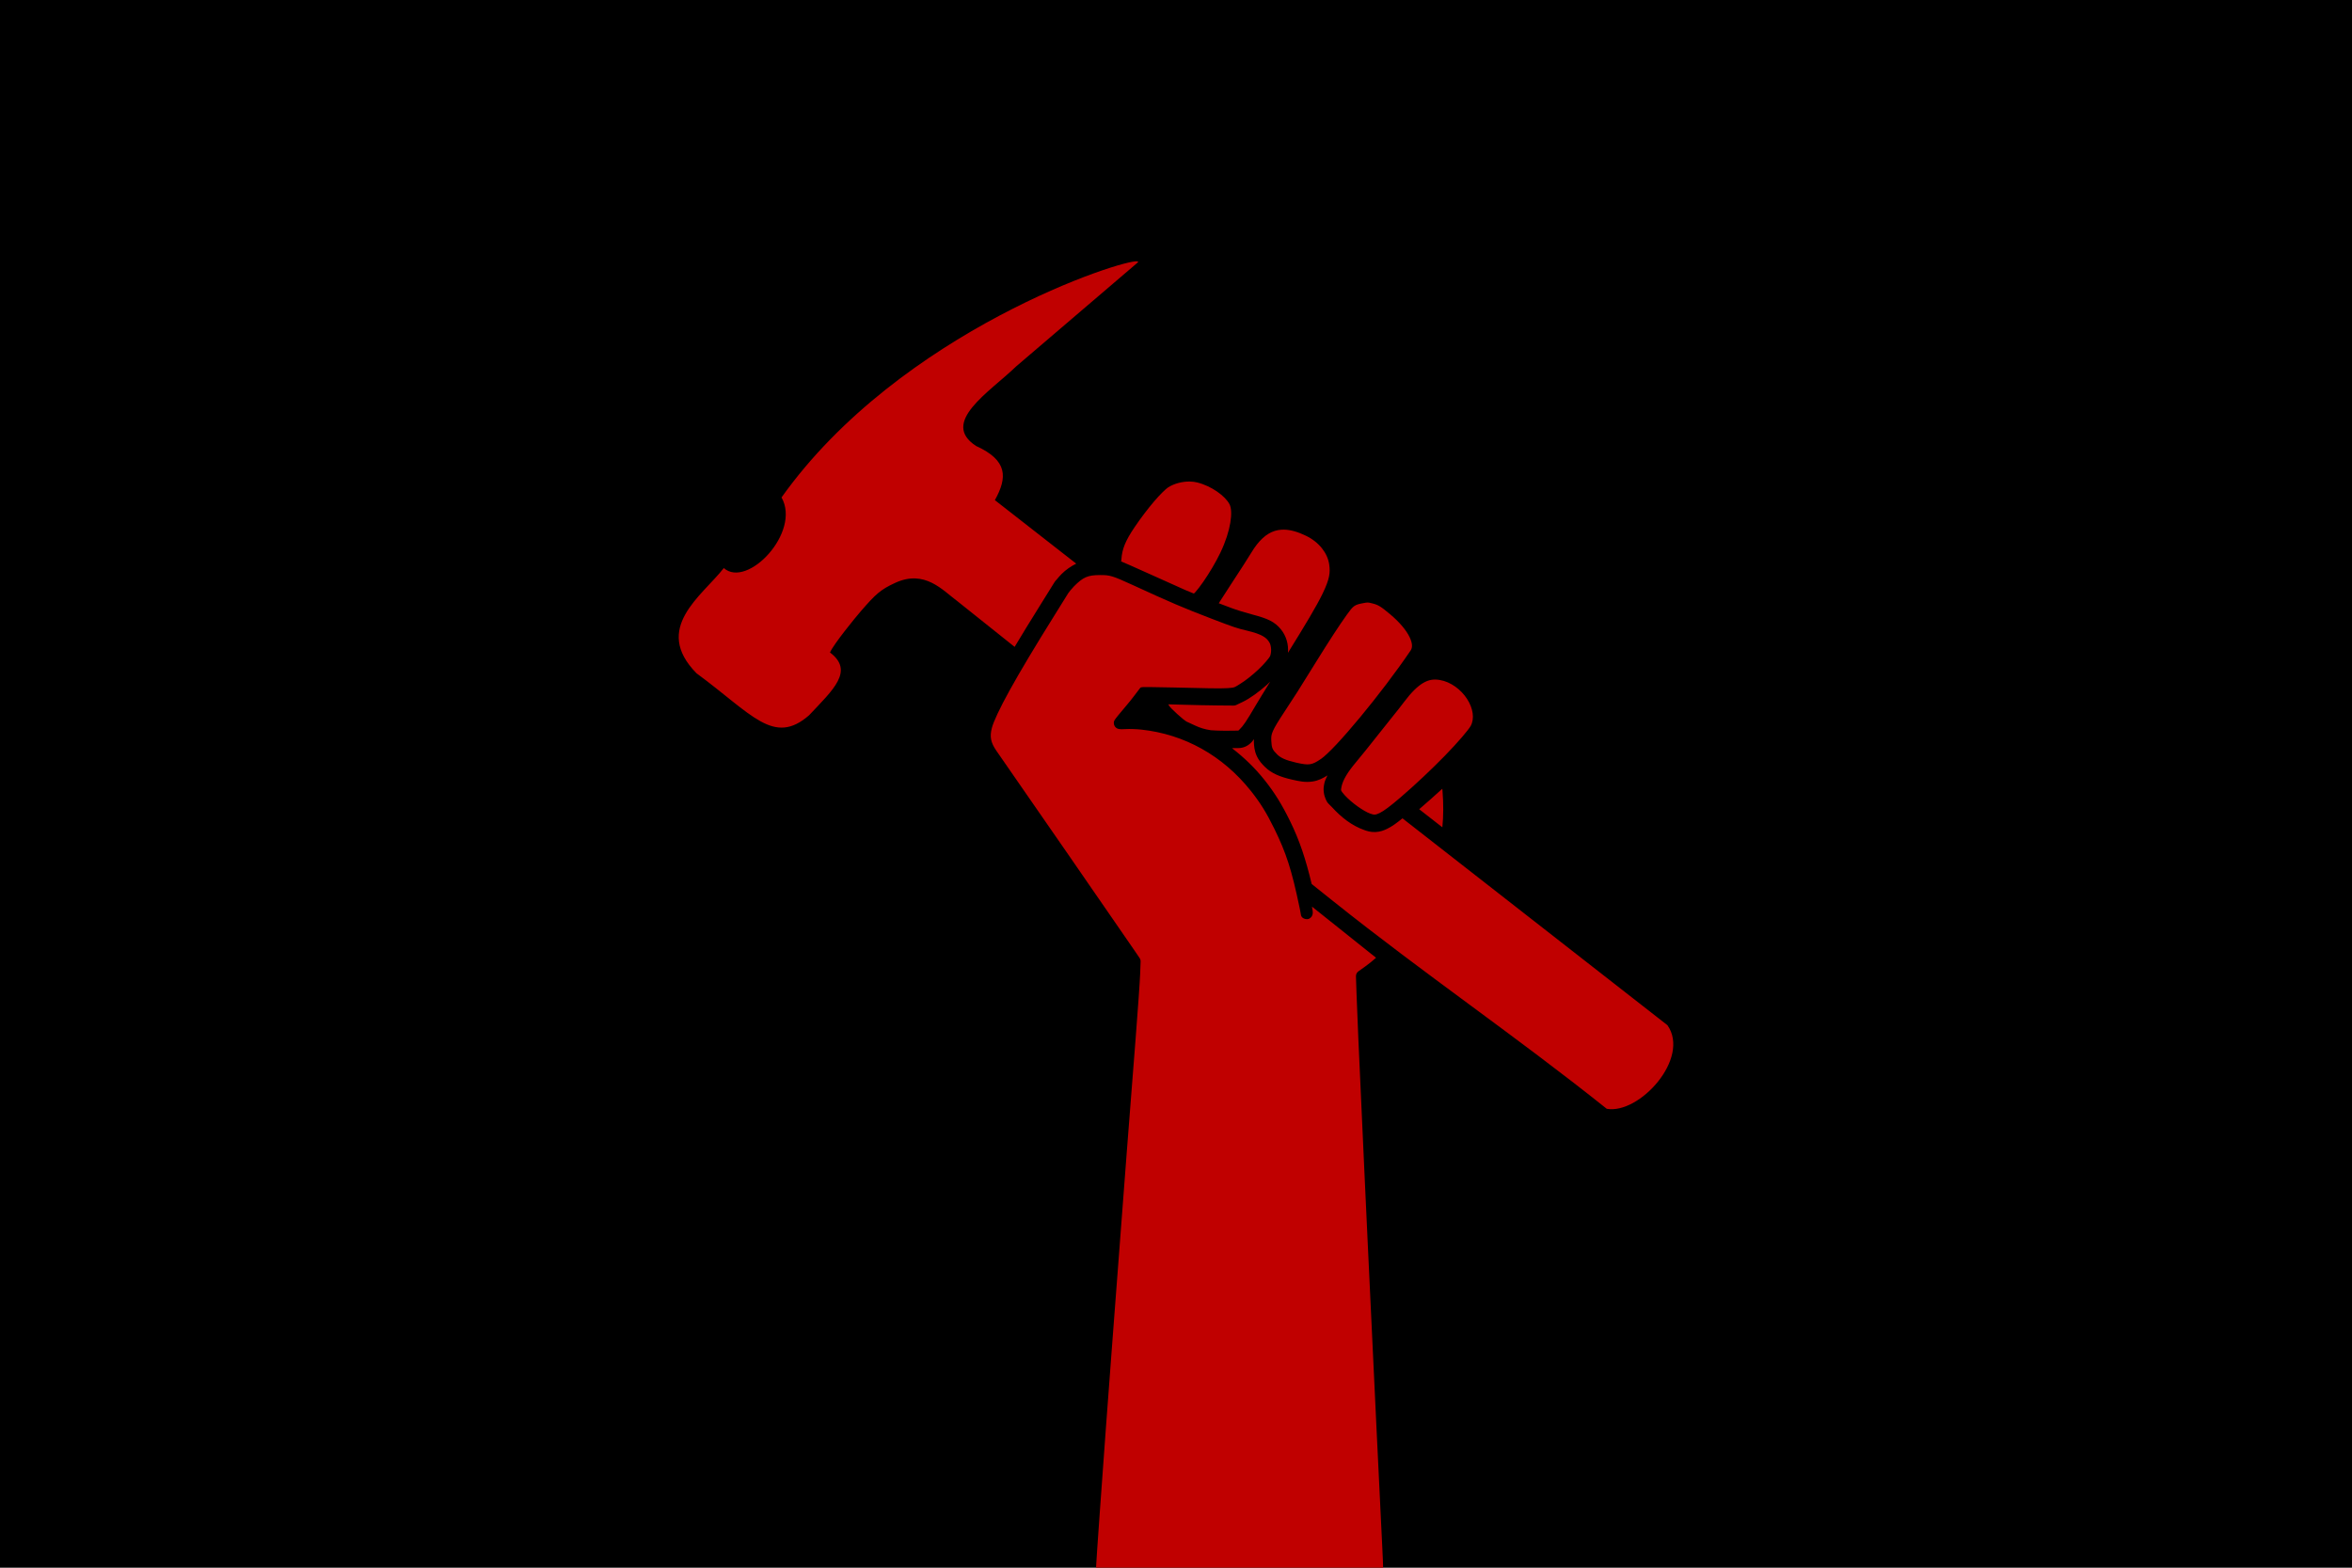
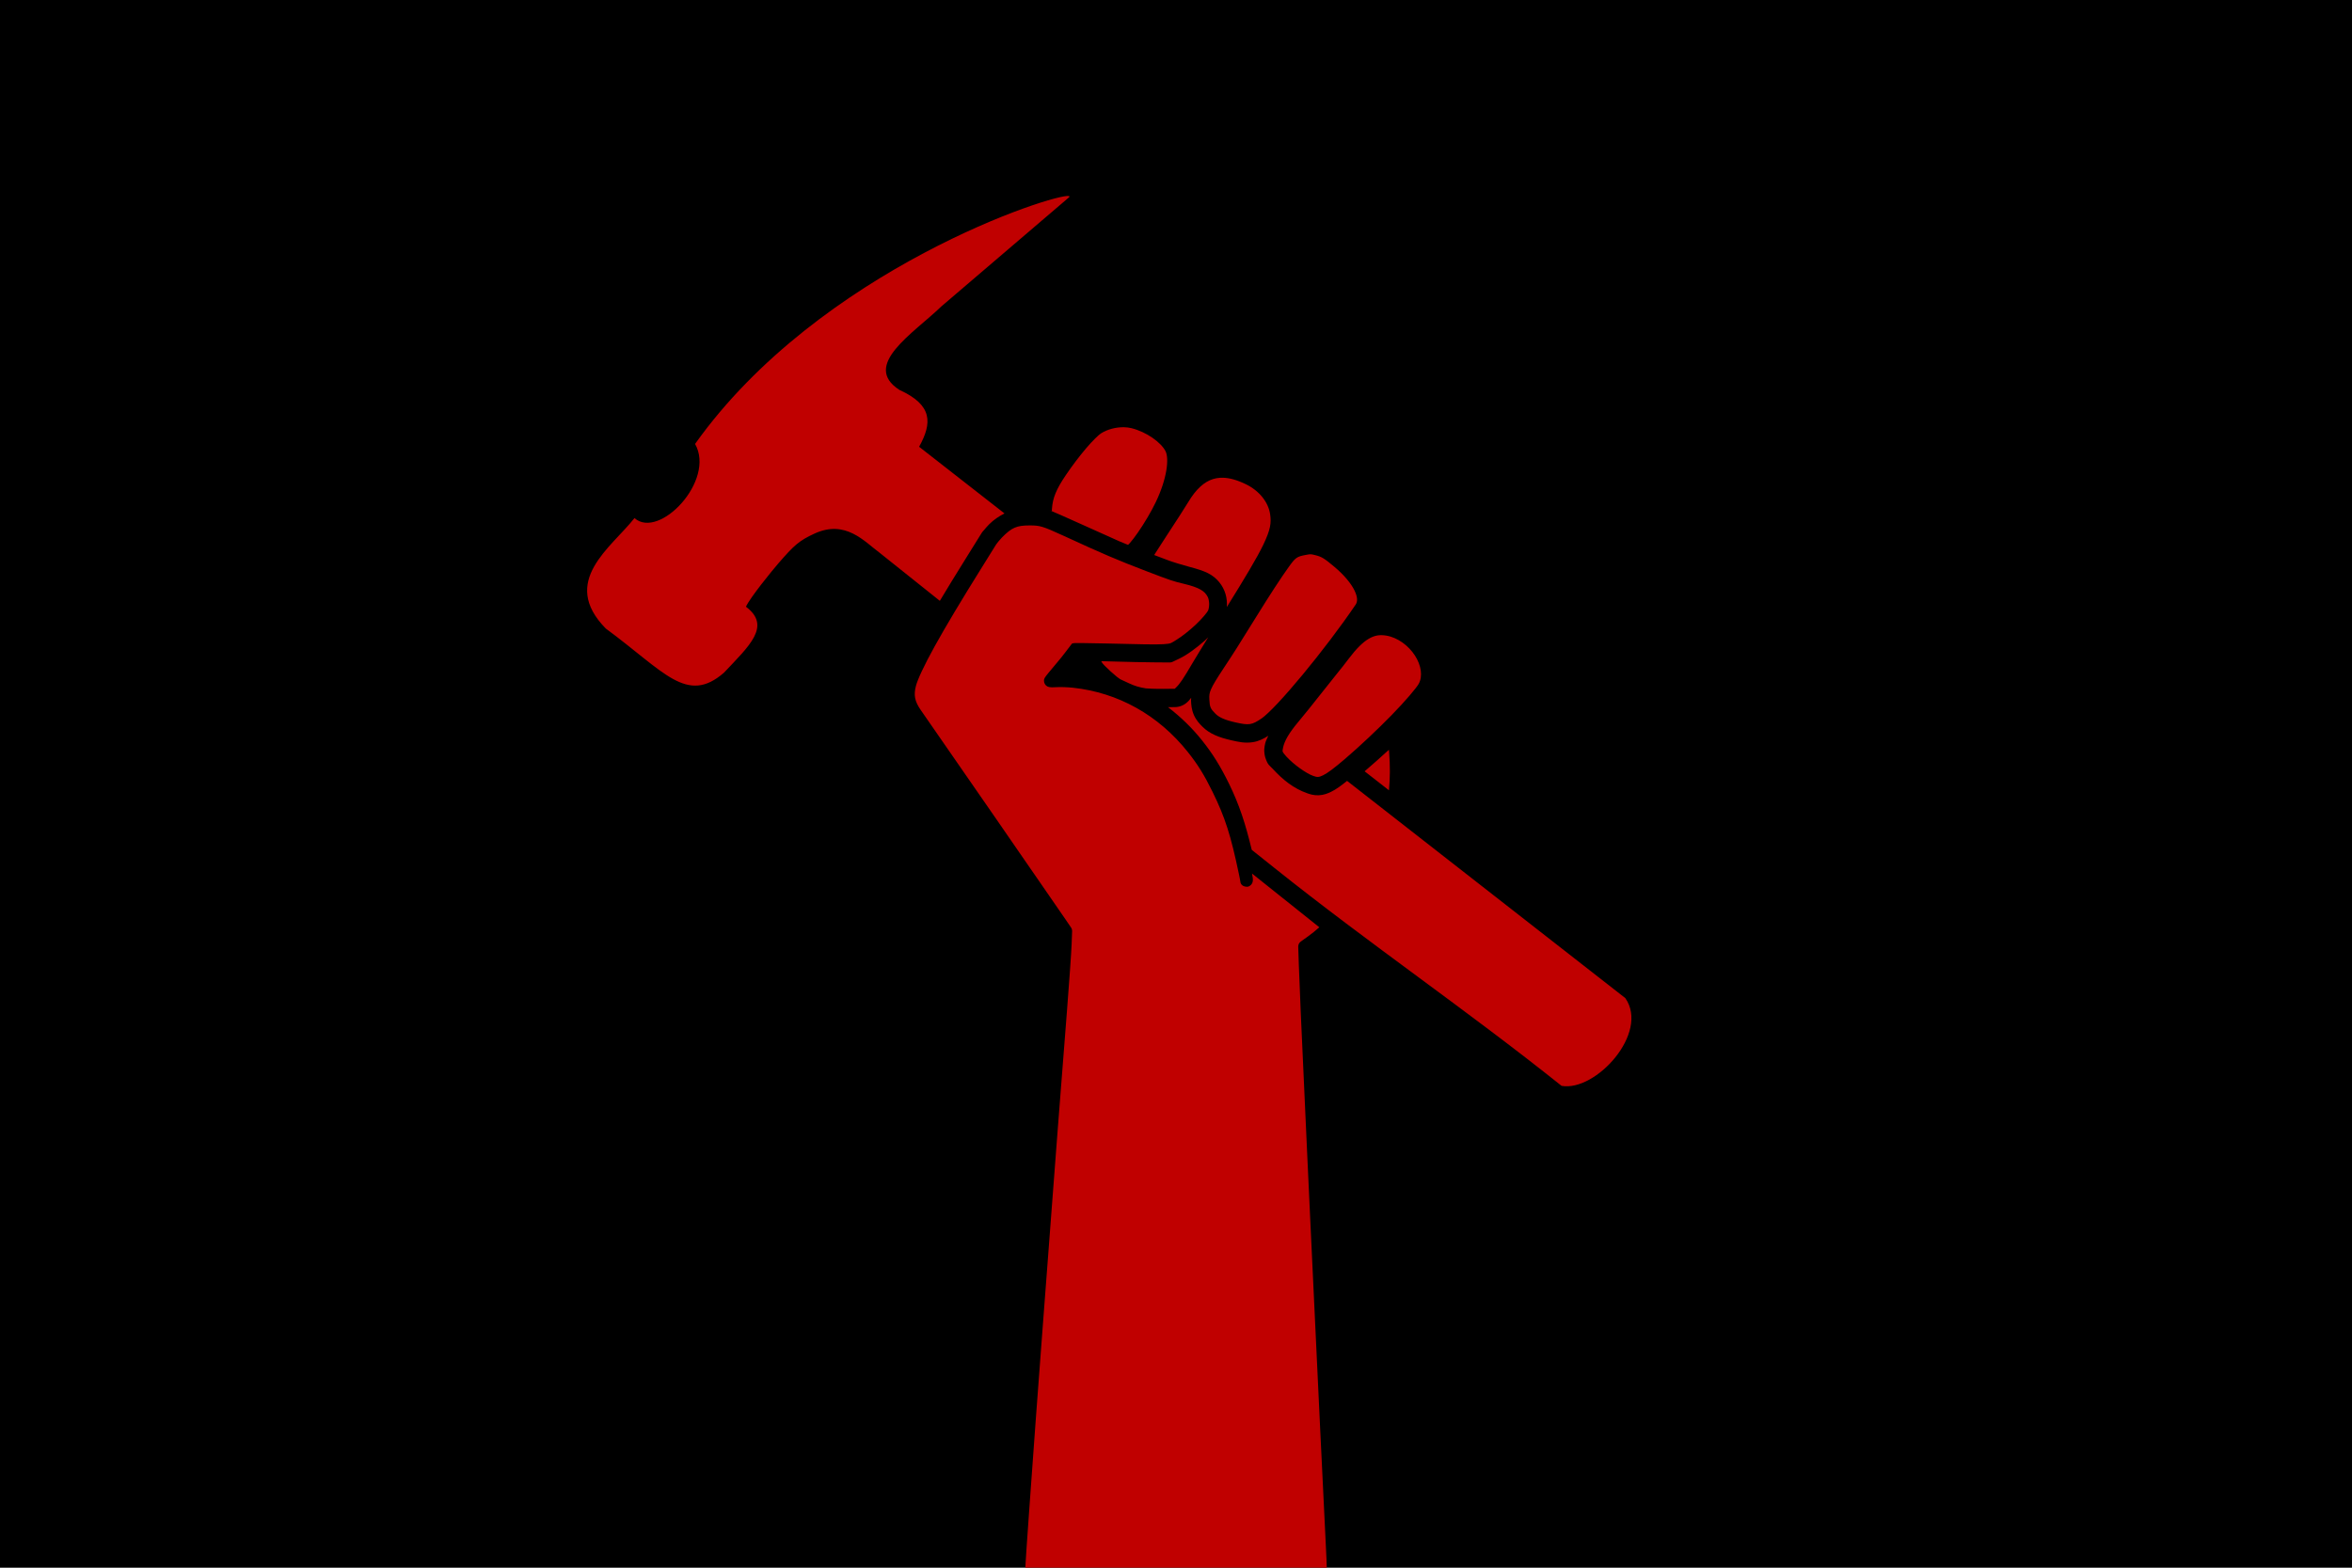
<svg xmlns="http://www.w3.org/2000/svg" xml:space="preserve" id="svg1" width="4608" height="3072" version="1.1" viewBox="0 0 1219.2 812.8">
  <defs id="defs1">
    <style id="style1">.cls-1{fill:#0283c0}.cls-2{fill:#fff}.cls-3{fill:#ef483f}</style>
  </defs>
  <path id="rect1" d="M 0 0 L 0 812.8 L 1219.2 812.8 L 1219.2 0 L 0 0 z" style="fill:#000;fill-rule:evenodd;stroke:none;stroke-width:8.467;stroke-linecap:round;stroke-linejoin:round;fill-opacity:1" />
-   <path id="path14" d="m 589.691,135.518 c -6.414,-1.639 -123.006,35.845 -184.573,122.391 10.222,18.049 -17.745,47.417 -29.918,36.618 -11.4,14.563 -37.088,31.184 -14.158,54.544 28.864,21.221 39.984,37.787 58.353,21.778 12.444,-13.221 23.542,-22.973 10.84,-32.557 1.945,-4.409 13.065,-18.022 15.989,-21.393 7.742,-8.924 10.19,-11.201 17.859,-14.725 15.318,-7.039 24.556,3.872 32.265,9.579 9.868,7.879 19.735,15.757 29.603,23.636 3.764,-6.284 7.991,-13.193 12.811,-20.913 3.411,-5.462 6.752,-10.84 7.212,-11.599 1.213,-2.004 1.21,-1.715 1.895,-2.55 0.686,-0.835 1.451,-1.738 2.392,-2.687 2.247,-2.265 4.858,-4.013 7.614,-5.412 -14.049,-10.979 -28.114,-21.937 -42.159,-32.92 6.519,-11.748 6.729,-20.605 -9.717,-28.067 -18.851,-12.194 6.816,-27.827 20.743,-41.271 l 62.712,-53.606 c 0.601,-0.454 0.663,-0.737 0.235,-0.847 z m 27.143,114.144 c -3.909,-0.072 -8.182,1.022 -11.357,3.06 -1.116,0.716 -4.134,3.602 -7.316,7.347 -3.182,3.745 -6.755,8.432 -9.962,13.163 -4.834,7.129 -6.546,11.446 -6.888,16.662 l -0.073,1.117 -1.176,-0.29 c 1.017,0.251 1.154,0.397 2.036,0.765 0.882,0.368 2.046,0.87 3.423,1.471 2.753,1.203 6.357,2.812 10.16,4.542 7.57,3.444 16.144,7.293 18.928,8.5 1.395,0.605 2.745,1.159 3.764,1.553 0.214,0.083 0.331,0.121 0.512,0.188 0.25,-0.236 0.474,-0.431 0.838,-0.841 1.087,-1.224 2.527,-3.105 4.051,-5.304 3.047,-4.399 6.476,-10.126 8.794,-14.963 5.598,-11.68 6.641,-21.533 4.79,-25.161 -2.18,-4.274 -9.315,-9.473 -16.792,-11.338 -1.168,-0.291 -2.429,-0.446 -3.732,-0.47 z m 48.809,24.939 c -0.468,-0.01 -0.928,5.1e-4 -1.378,0.03 -1.202,0.077 -2.342,0.288 -3.433,0.627 -4.367,1.357 -8.388,4.91 -12.284,11.433 -1.452,2.431 -6.16,9.742 -10.662,16.583 -2.235,3.396 -4.242,6.513 -5.664,8.778 -0.192,0.306 -0.272,0.447 -0.442,0.721 1.62,0.593 4.417,1.647 6.661,2.511 2.1,0.809 7.133,2.378 10.735,3.324 3.972,1.043 6.788,1.936 9.116,3.099 2.328,1.163 4.122,2.669 5.605,4.478 2.905,3.543 4.097,7.936 3.736,12.26 8.804,-14.153 14.968,-24.42 18.006,-30.761 3.641,-7.598 3.981,-10.783 3.384,-14.997 -0.835,-5.898 -5.253,-11.619 -12.007,-14.889 -4.367,-2.114 -8.092,-3.13 -11.371,-3.197 z m -95.395,23.551 c -6.365,0.013 -8.764,1.044 -13.553,5.872 -1.135,1.144 -2.728,3.151 -2.967,3.547 -0.645,1.066 -3.86,6.235 -7.277,11.706 -9.954,15.941 -17.596,28.722 -22.973,38.431 -5.378,9.708 -8.493,16.512 -9.326,19.694 -1.181,4.51 -0.612,7.568 2.312,11.807 2.134,3.093 18.226,26.33 20.596,29.741 4.167,5.996 15.472,22.318 17.534,25.318 1.192,1.734 3.644,5.294 5.445,7.901 1.804,2.611 4.467,6.474 5.923,8.589 1.448,2.103 5.384,7.801 8.739,12.646 7.785,11.242 10.172,14.699 13.408,19.446 l 2.615,3.84 c 0.367,0.538 0.553,1.18 0.529,1.831 l -0.244,6.554 c -0.144,3.879 -1.179,18.557 -2.317,33.112 -1.137,14.538 -2.478,31.722 -2.979,38.181 -0.501,6.462 -1.215,15.612 -1.584,20.335 -0.368,4.71 -1.389,18.134 -2.267,29.813 -0.878,11.683 -1.99,26.322 -2.472,32.542 -0.481,6.21 -1.185,15.465 -1.567,20.555 -0.382,5.097 -1.105,14.653 -1.606,21.241 -0.859,11.301 -1.326,17.558 -2.925,39.08 -0.369,4.963 -1.081,14.825 -1.584,21.904 -0.503,7.087 -1.218,16.948 -1.589,21.927 -0.481,6.458 -0.99,13.733 -1.376,19.601 -0.193,2.934 -0.358,5.519 -0.473,7.468 -0.064,1.08 -0.068,1.326 -0.098,1.966 h 74.368 74.427 c -0.016,-1.4 -0.189,-5.95 -0.424,-10.332 -0.453,-8.436 -1.656,-33.188 -2.943,-60.583 -0.379,-8.075 -1.092,-23.124 -1.586,-33.437 -1.685,-35.223 -2.254,-47.229 -3.156,-66.655 -0.496,-10.686 -1.206,-25.937 -1.578,-33.889 -0.651,-13.92 -1.734,-37.666 -3.148,-69.142 -0.178,-3.968 -0.294,-7.296 -0.463,-11.481 -0.181,-4.476 -0.413,-9.758 -0.496,-12.28 l -0.29,-8.809 c -0.035,-1.019 0.442,-1.988 1.272,-2.582 l 3.609,-2.579 c 1.854,-1.326 3.703,-2.825 5.535,-4.456 -11.075,-8.843 -22.151,-17.686 -33.226,-26.53 0.201,1.555 0.766,2.911 0.162,4.537 -0.07,0.173 -0.154,0.374 -0.36,0.675 -0.135,0.196 -0.395,0.475 -0.774,0.75 -0.202,0.146 -0.379,0.297 -0.716,0.423 -0.972,0.362 -2.505,-0.04 -3.114,-0.574 -0.609,-0.534 -0.739,-0.93 -0.85,-1.204 -0.287,-1.467 -0.459,-2.842 -0.818,-4.315 -4.022,-19.26 -6.838,-28.034 -13.012,-40.625 -4.09,-8.341 -7.314,-13.527 -12.234,-19.708 -14.516,-18.234 -34.393,-29.324 -56.753,-31.726 -2.536,-0.273 -6.346,-0.38 -7.693,-0.279 -0.979,0.073 -1.862,0.103 -2.601,0.089 -1.107,-0.021 -1.534,-0.142 -1.926,-0.292 -0.215,-0.082 -0.502,-0.185 -0.931,-0.549 -0.429,-0.364 -1.092,-1.243 -1.092,-2.354 0,-1.088 0.144,-1.386 2.343,-4.09 1.045,-1.284 2.467,-2.991 4.033,-4.829 1.518,-1.783 2.901,-3.506 3.873,-4.798 l 3.575,-4.686 c 0.787,-0.308 1.65,-0.244 2.492,-0.253 0.88,-0.007 2.079,-0.006 3.533,0.009 2.908,0.028 6.824,0.096 11.062,0.196 16.382,0.389 24.181,0.596 28.148,0.341 3.967,-0.255 3.682,-0.55 6.466,-2.236 2.675,-1.62 6.301,-4.507 9.357,-7.369 3.056,-2.861 5.656,-6.028 6.103,-6.93 0.271,-0.547 0.581,-1.955 0.563,-3.345 -0.018,-1.39 -0.358,-2.8 -0.658,-3.377 -0.834,-1.605 -1.758,-2.622 -3.522,-3.655 -1.764,-1.032 -4.434,-1.986 -8.351,-2.908 -5.17,-1.217 -6.576,-1.683 -18.259,-6.153 -14.56,-5.571 -21.62,-8.586 -40.864,-17.452 -5.344,-2.462 -8.417,-3.789 -10.629,-4.453 -2.212,-0.663 -3.623,-0.762 -6.379,-0.757 z m 138.78,14.241 c -0.571,-0.016 -1.149,0.095 -2.36,0.318 -4.517,0.832 -5.121,1.272 -8.516,6.015 -3.861,5.394 -9.226,13.618 -15.964,24.492 -9.568,15.44 -10.647,17.143 -16.302,25.704 -3.308,5.009 -5.141,8.018 -6.021,10.055 -0.881,2.037 -0.965,3.026 -0.858,5.183 0.183,3.674 0.563,4.54 3.068,7.026 1.696,1.683 4.397,3 9.765,4.208 6.815,1.534 8.127,1.339 13.048,-2.002 1.42,-0.964 4.423,-3.751 7.971,-7.541 3.548,-3.789 7.768,-8.634 12.22,-14.012 8.905,-10.755 18.748,-23.653 26.155,-34.598 0.972,-1.437 1.056,-3.632 -0.594,-7.018 -1.65,-3.385 -5.023,-7.527 -9.903,-11.633 -4.996,-4.204 -6.306,-4.986 -9.399,-5.75 -1.176,-0.29 -1.738,-0.433 -2.309,-0.449 z m 34.999,39.94 c -0.736,-0.011 -1.444,0.042 -2.14,0.164 -1.392,0.245 -2.737,0.769 -4.177,1.609 -2.879,1.68 -6.093,4.809 -9.822,9.757 -1.869,2.48 -4.285,5.566 -5.526,7.046 -1.033,1.232 -4.897,6.079 -8.39,10.539 -3.528,4.504 -8.431,10.592 -10.991,13.638 -4.694,5.587 -6.83,9.391 -7.561,12.656 -0.327,1.461 -0.296,1.843 -0.206,2.124 0.09,0.281 0.518,0.986 1.803,2.393 3.743,4.096 9.945,8.409 13.273,9.575 1.954,0.685 2.65,0.756 4.821,-0.282 2.17,-1.037 5.538,-3.551 10.775,-8.038 7.707,-6.603 16.157,-14.601 23.038,-21.637 6.881,-7.037 12.367,-13.55 13.45,-15.531 2.048,-3.748 1.255,-9.088 -1.881,-13.956 -3.136,-4.868 -8.459,-8.884 -14.153,-9.834 -0.811,-0.135 -1.577,-0.211 -2.313,-0.223 z m -85.575,1.067 c -0.623,0.572 -1.126,1.13 -1.783,1.707 -4.129,3.621 -8.686,7.001 -12.53,8.832 l -3.327,1.586 c -0.417,0.198 -0.874,0.299 -1.336,0.295 l -8.196,-0.067 c -4.551,-0.038 -12.529,-0.203 -17.815,-0.366 l -7.756,-0.214 c -0.093,0.47 0.611,0.872 0.598,1.131 0.023,-0.033 0.326,0.399 0.987,1.077 0.797,0.817 1.848,1.824 2.925,2.804 1.077,0.981 2.188,1.943 3.097,2.678 0.909,0.735 1.882,1.317 1.581,1.179 1.005,0.462 3.035,1.402 4.531,2.098 2.753,1.282 4.974,1.952 8.23,2.469 0.416,0.066 4.928,0.289 8.609,0.248 l 5.662,-0.062 0.554,-0.53 c 1.9,-1.81 3.569,-4.21 8.373,-12.434 1.599,-2.738 4.76,-7.823 7.597,-12.432 z m -8.409,29.844 c -0.425,0.469 -0.862,1.157 -1.307,1.581 l -0.002,0.002 -0.544,0.519 c -1.662,1.588 -3.865,2.486 -6.164,2.511 l -3.423,0.036 c 6.142,4.727 11.837,10.175 16.846,16.466 5.258,6.604 9.015,12.666 13.28,21.364 5.056,10.312 8.133,19.814 11.206,32.612 1.932,1.542 3.864,3.085 5.796,4.627 h 7.3e-4 c 1.763,1.408 3.526,2.816 5.29,4.224 47.872,38.223 94.001,69.472 141.873,107.695 16.833,2.988 43.485,-26.128 31.462,-43.335 -44.547,-34.794 -89.094,-69.588 -133.654,-104.366 -0.207,-0.161 -0.414,-0.323 -0.62,-0.485 -1.029,-0.803 -2.058,-1.608 -3.087,-2.411 -2.822,2.287 -5.379,4.204 -7.974,5.444 -1.498,0.716 -3.489,1.567 -6.052,1.665 -2.562,0.098 -4.471,-0.586 -5.673,-1.007 -6.593,-2.31 -11.996,-6.578 -16.965,-12.015 -1.627,-1.78 -2.452,-1.709 -3.744,-5.737 -0.319,-0.993 -0.543,-2.905 -0.465,-4.02 0.078,-1.114 0.244,-1.9 0.457,-2.854 0.286,-1.276 1.032,-2.499 1.525,-3.738 -2.222,1.397 -4.609,2.689 -7.657,3.155 -3.894,0.596 -6.986,-0.13 -10.596,-0.943 -6.11,-1.375 -10.725,-3.211 -14.158,-6.617 -1.464,-1.452 -3.164,-3.213 -4.326,-5.874 -1.162,-2.661 -1.306,-5.02 -1.411,-7.133 -0.019,-0.384 0.079,-0.931 0.089,-1.369 z m 97.605,25.687 c -0.044,0.04 -0.069,0.061 -0.113,0.101 -3.812,3.5 -7.961,7.17 -11.497,10.201 -0.144,0.123 -0.24,0.2 -0.381,0.32 4.005,3.126 8.007,6.254 12.012,9.38 0.59,-6.017 0.608,-12.205 0.082,-18.841 -0.036,-0.449 -0.068,-0.735 -0.104,-1.162 z" style="color:#000;display:inline;fill:#c00000;fill-opacity:1;stroke:none;stroke-width:1;stroke-linecap:round;stroke-linejoin:round;stroke-dasharray:none;paint-order:stroke fill markers" />
+   <path id="path14" d="m 554.107,101.654 c -6.735,-1.721 -129.157,37.638 -193.802,128.511 10.733,18.952 -18.632,49.788 -31.414,38.449 -11.97,15.291 -38.942,32.743 -14.866,57.271 30.307,22.282 41.983,39.676 61.271,22.867 13.067,-13.882 24.719,-24.121 11.382,-34.185 2.043,-4.63 13.719,-18.923 16.789,-22.462 8.129,-9.37 10.699,-11.761 18.752,-15.461 16.084,-7.391 25.783,4.065 33.879,10.057 10.361,8.273 20.722,16.545 31.083,24.818 3.952,-6.598 8.39,-13.853 13.452,-21.959 3.581,-5.735 7.09,-11.382 7.572,-12.179 1.274,-2.104 1.27,-1.801 1.99,-2.678 0.72,-0.877 1.523,-1.825 2.511,-2.821 2.359,-2.378 5.101,-4.214 7.995,-5.683 -14.751,-11.528 -29.52,-23.034 -44.267,-34.566 6.845,-12.335 7.066,-21.635 -10.203,-29.47 -19.793,-12.804 7.157,-29.218 21.781,-43.334 l 65.848,-56.286 c 0.631,-0.477 0.696,-0.774 0.247,-0.889 z m 28.5,119.851 c -4.104,-0.075 -8.591,1.073 -11.925,3.213 -1.172,0.752 -4.34,3.782 -7.681,7.714 -3.341,3.932 -7.092,8.854 -10.46,13.821 -5.076,7.486 -6.874,12.018 -7.232,17.495 l -0.077,1.172 -1.235,-0.304 c 1.068,0.264 1.212,0.417 2.138,0.803 0.927,0.386 2.149,0.913 3.594,1.545 2.891,1.263 6.675,2.952 10.668,4.769 7.948,3.616 16.951,7.658 19.875,8.925 1.465,0.635 2.882,1.216 3.952,1.63 0.224,0.087 0.348,0.127 0.537,0.198 0.263,-0.248 0.497,-0.452 0.88,-0.883 1.141,-1.285 2.654,-3.26 4.253,-5.57 3.199,-4.619 6.8,-10.633 9.234,-15.711 5.878,-12.264 6.973,-22.61 5.03,-26.419 -2.289,-4.488 -9.781,-9.947 -17.631,-11.904 -1.226,-0.306 -2.551,-0.468 -3.919,-0.493 z m 51.25,26.186 c -0.492,-0.011 -0.974,5.4e-4 -1.447,0.031 -1.262,0.081 -2.459,0.302 -3.605,0.658 -4.585,1.425 -8.807,5.156 -12.898,12.004 -1.525,2.553 -6.468,10.229 -11.195,17.412 -2.346,3.566 -4.455,6.839 -5.948,9.217 -0.201,0.321 -0.286,0.47 -0.464,0.757 1.701,0.622 4.638,1.729 6.994,2.637 2.205,0.85 7.489,2.497 11.272,3.49 4.17,1.096 7.127,2.033 9.572,3.254 2.445,1.221 4.328,2.802 5.886,4.702 3.051,3.72 4.302,8.333 3.922,12.873 9.244,-14.861 15.716,-25.641 18.906,-32.299 3.823,-7.978 4.18,-11.322 3.553,-15.747 -0.877,-6.193 -5.516,-12.2 -12.608,-15.633 -4.585,-2.22 -8.497,-3.287 -11.94,-3.356 z m -100.165,24.728 c -6.684,0.013 -9.202,1.097 -14.231,6.166 -1.192,1.201 -2.864,3.309 -3.115,3.724 -0.677,1.119 -4.053,6.547 -7.64,12.292 -10.452,16.738 -18.475,30.158 -24.122,40.352 -5.647,10.194 -8.918,17.338 -9.793,20.679 -1.24,4.735 -0.643,7.946 2.428,12.398 2.24,3.247 19.137,27.647 21.626,31.228 4.375,6.296 16.245,23.434 18.41,26.584 1.251,1.821 3.827,5.559 5.718,8.296 1.894,2.742 4.69,6.797 6.219,9.018 1.52,2.208 5.653,8.191 9.176,13.278 8.175,11.804 10.68,15.434 14.078,20.418 l 2.746,4.032 c 0.386,0.565 0.58,1.238 0.555,1.922 l -0.256,6.882 c -0.151,4.073 -1.238,19.484 -2.433,34.768 -1.194,15.265 -2.601,33.308 -3.128,40.09 -0.527,6.785 -1.275,16.392 -1.663,21.352 -0.386,4.946 -1.458,19.041 -2.381,31.304 -0.922,12.267 -2.09,27.638 -2.596,34.169 -0.505,6.52 -1.245,16.238 -1.645,21.582 -0.401,5.352 -1.16,15.386 -1.686,22.303 -0.902,11.866 -1.392,18.436 -3.071,41.034 -0.387,5.211 -1.135,15.566 -1.663,23 -0.528,7.441 -1.279,17.796 -1.668,23.024 -0.505,6.781 -1.039,14.419 -1.445,20.581 -0.203,3.081 -0.376,5.794 -0.496,7.841 -0.067,1.134 -0.072,1.392 -0.103,2.065 h 78.087 78.148 c -0.017,-1.47 -0.198,-6.248 -0.445,-10.848 -0.476,-8.857 -1.739,-34.848 -3.09,-63.612 -0.398,-8.479 -1.147,-24.28 -1.665,-35.109 -1.77,-36.985 -2.366,-49.591 -3.314,-69.988 -0.521,-11.221 -1.266,-27.234 -1.656,-35.583 -0.684,-14.616 -1.821,-39.549 -3.305,-72.599 -0.187,-4.167 -0.309,-7.661 -0.486,-12.055 -0.19,-4.7 -0.433,-10.246 -0.52,-12.894 l -0.304,-9.249 c -0.036,-1.07 0.464,-2.088 1.335,-2.711 l 3.789,-2.708 c 1.947,-1.392 3.888,-2.966 5.812,-4.679 -11.629,-9.285 -23.259,-18.571 -34.888,-27.856 0.211,1.633 0.804,3.056 0.17,4.763 -0.073,0.181 -0.161,0.393 -0.378,0.709 -0.141,0.206 -0.415,0.498 -0.813,0.788 -0.212,0.154 -0.398,0.312 -0.752,0.444 -1.02,0.38 -2.63,-0.042 -3.27,-0.602 -0.639,-0.561 -0.776,-0.977 -0.892,-1.264 -0.302,-1.54 -0.482,-2.984 -0.859,-4.53 -4.223,-20.223 -7.18,-29.436 -13.662,-42.656 -4.294,-8.758 -7.68,-14.204 -12.846,-20.693 -15.242,-19.146 -36.113,-30.79 -59.59,-33.312 -2.663,-0.286 -6.663,-0.399 -8.077,-0.293 -1.028,0.077 -1.955,0.109 -2.731,0.093 -1.162,-0.022 -1.611,-0.149 -2.023,-0.307 -0.226,-0.086 -0.527,-0.194 -0.977,-0.576 -0.45,-0.382 -1.146,-1.305 -1.146,-2.471 0,-1.143 0.151,-1.456 2.46,-4.294 1.097,-1.349 2.591,-3.14 4.235,-5.071 1.594,-1.872 3.046,-3.681 4.066,-5.038 l 3.754,-4.92 c 0.826,-0.323 1.733,-0.256 2.617,-0.266 0.925,-0.007 2.183,-0.006 3.709,0.009 3.054,0.029 7.166,0.1 11.615,0.206 17.201,0.409 25.39,0.626 29.556,0.358 4.166,-0.268 3.867,-0.577 6.789,-2.348 2.808,-1.701 6.616,-4.733 9.825,-7.737 3.209,-3.005 5.939,-6.329 6.408,-7.277 0.285,-0.575 0.61,-2.053 0.591,-3.512 -0.019,-1.459 -0.376,-2.94 -0.691,-3.546 -0.875,-1.685 -1.846,-2.753 -3.698,-3.837 -1.852,-1.084 -4.655,-2.085 -8.768,-3.054 -5.429,-1.278 -6.905,-1.767 -19.172,-6.461 -15.288,-5.85 -22.701,-9.015 -42.908,-18.324 -5.611,-2.585 -8.838,-3.979 -11.16,-4.675 -2.322,-0.697 -3.805,-0.801 -6.698,-0.795 z m 145.719,14.953 c -0.599,-0.017 -1.207,0.1 -2.478,0.334 -4.743,0.874 -5.377,1.336 -8.942,6.316 -4.055,5.664 -9.687,14.299 -16.762,25.717 -10.047,16.212 -11.18,18 -17.117,26.989 -3.474,5.26 -5.398,8.419 -6.322,10.558 -0.925,2.139 -1.013,3.177 -0.901,5.443 0.192,3.857 0.591,4.767 3.222,7.377 1.781,1.767 4.617,3.15 10.253,4.418 7.156,1.61 8.534,1.406 13.7,-2.103 1.491,-1.013 4.644,-3.939 8.369,-7.918 3.725,-3.979 8.157,-9.066 12.831,-14.713 9.35,-11.293 19.685,-24.836 27.463,-36.327 1.021,-1.509 1.109,-3.814 -0.623,-7.369 -1.732,-3.555 -5.275,-7.903 -10.398,-12.214 -5.246,-4.414 -6.621,-5.236 -9.869,-6.037 -1.234,-0.305 -1.825,-0.455 -2.425,-0.472 z m 36.749,41.937 c -0.773,-0.012 -1.516,0.044 -2.247,0.173 -1.461,0.257 -2.874,0.807 -4.386,1.689 -3.023,1.764 -6.398,5.05 -10.313,10.245 -1.963,2.604 -4.5,5.844 -5.803,7.398 -1.084,1.293 -5.142,6.383 -8.81,11.066 -3.704,4.73 -8.853,11.121 -11.54,14.32 -4.929,5.866 -7.171,9.861 -7.939,13.289 -0.343,1.534 -0.311,1.935 -0.216,2.23 0.095,0.295 0.544,1.036 1.893,2.512 3.93,4.3 10.443,8.829 13.937,10.054 2.051,0.719 2.783,0.793 5.062,-0.296 2.279,-1.089 5.815,-3.728 11.314,-8.44 8.092,-6.933 16.965,-15.331 24.19,-22.719 7.225,-7.389 12.986,-14.228 14.122,-16.308 2.151,-3.936 1.318,-9.542 -1.976,-14.654 -3.293,-5.111 -8.882,-9.329 -14.86,-10.325 -0.852,-0.142 -1.656,-0.222 -2.429,-0.234 z m -89.854,1.121 c -0.654,0.601 -1.182,1.186 -1.873,1.792 -4.335,3.803 -9.12,7.351 -13.157,9.274 l -3.493,1.666 c -0.438,0.208 -0.918,0.314 -1.402,0.31 l -8.606,-0.07 c -4.778,-0.04 -13.156,-0.213 -18.705,-0.384 l -8.144,-0.225 c -0.097,0.493 0.642,0.916 0.628,1.187 0.024,-0.034 0.342,0.419 1.036,1.131 0.837,0.858 1.94,1.915 3.071,2.944 1.131,1.03 2.297,2.04 3.252,2.812 0.955,0.772 1.976,1.383 1.66,1.238 1.055,0.485 3.187,1.472 4.757,2.203 2.89,1.346 5.222,2.049 8.641,2.593 0.436,0.069 5.175,0.303 9.04,0.26 l 5.945,-0.065 0.582,-0.556 c 1.995,-1.901 3.748,-4.42 8.792,-13.055 1.679,-2.874 4.998,-8.214 7.977,-13.054 z m -8.829,31.336 c -0.446,0.492 -0.905,1.214 -1.372,1.66 l -0.002,0.002 -0.571,0.544 c -1.745,1.668 -4.058,2.61 -6.472,2.637 l -3.594,0.038 c 6.449,4.964 12.428,10.683 17.688,17.29 5.521,6.934 9.466,13.299 13.944,22.432 5.309,10.828 8.54,20.805 11.766,34.243 2.028,1.62 4.057,3.239 6.085,4.859 h 7.7e-4 c 1.851,1.478 3.703,2.957 5.554,4.435 50.265,40.134 98.701,72.946 148.967,113.08 17.675,3.137 45.66,-27.435 33.035,-45.502 -46.775,-36.533 -93.549,-73.068 -140.337,-109.584 -0.217,-0.169 -0.434,-0.339 -0.651,-0.509 -1.081,-0.844 -2.161,-1.688 -3.242,-2.532 -2.963,2.401 -5.647,4.414 -8.372,5.716 -1.573,0.752 -3.664,1.645 -6.354,1.748 -2.69,0.103 -4.695,-0.615 -5.957,-1.057 -6.923,-2.426 -12.596,-6.907 -17.813,-12.615 -1.708,-1.869 -2.575,-1.795 -3.931,-6.023 -0.334,-1.042 -0.57,-3.051 -0.489,-4.221 0.082,-1.17 0.256,-1.995 0.48,-2.997 0.3,-1.34 1.084,-2.624 1.601,-3.925 -2.333,1.467 -4.84,2.823 -8.04,3.313 -4.089,0.625 -7.336,-0.137 -11.125,-0.99 -6.415,-1.443 -11.262,-3.372 -14.866,-6.948 -1.537,-1.525 -3.322,-3.374 -4.543,-6.168 -1.22,-2.794 -1.371,-5.271 -1.481,-7.489 -0.02,-0.403 0.083,-0.978 0.094,-1.437 z m 102.485,26.972 c -0.046,0.042 -0.072,0.064 -0.119,0.106 -4.003,3.675 -8.359,7.528 -12.072,10.711 -0.151,0.129 -0.252,0.209 -0.4,0.336 4.205,3.282 8.408,6.567 12.613,9.849 0.619,-6.317 0.638,-12.815 0.086,-19.783 -0.038,-0.472 -0.072,-0.771 -0.109,-1.22 z" style="color:#000;display:inline;fill:#c00000;fill-opacity:1;stroke:none;stroke-width:1;stroke-linecap:round;stroke-linejoin:round;stroke-dasharray:none;paint-order:stroke fill markers" />
</svg>
